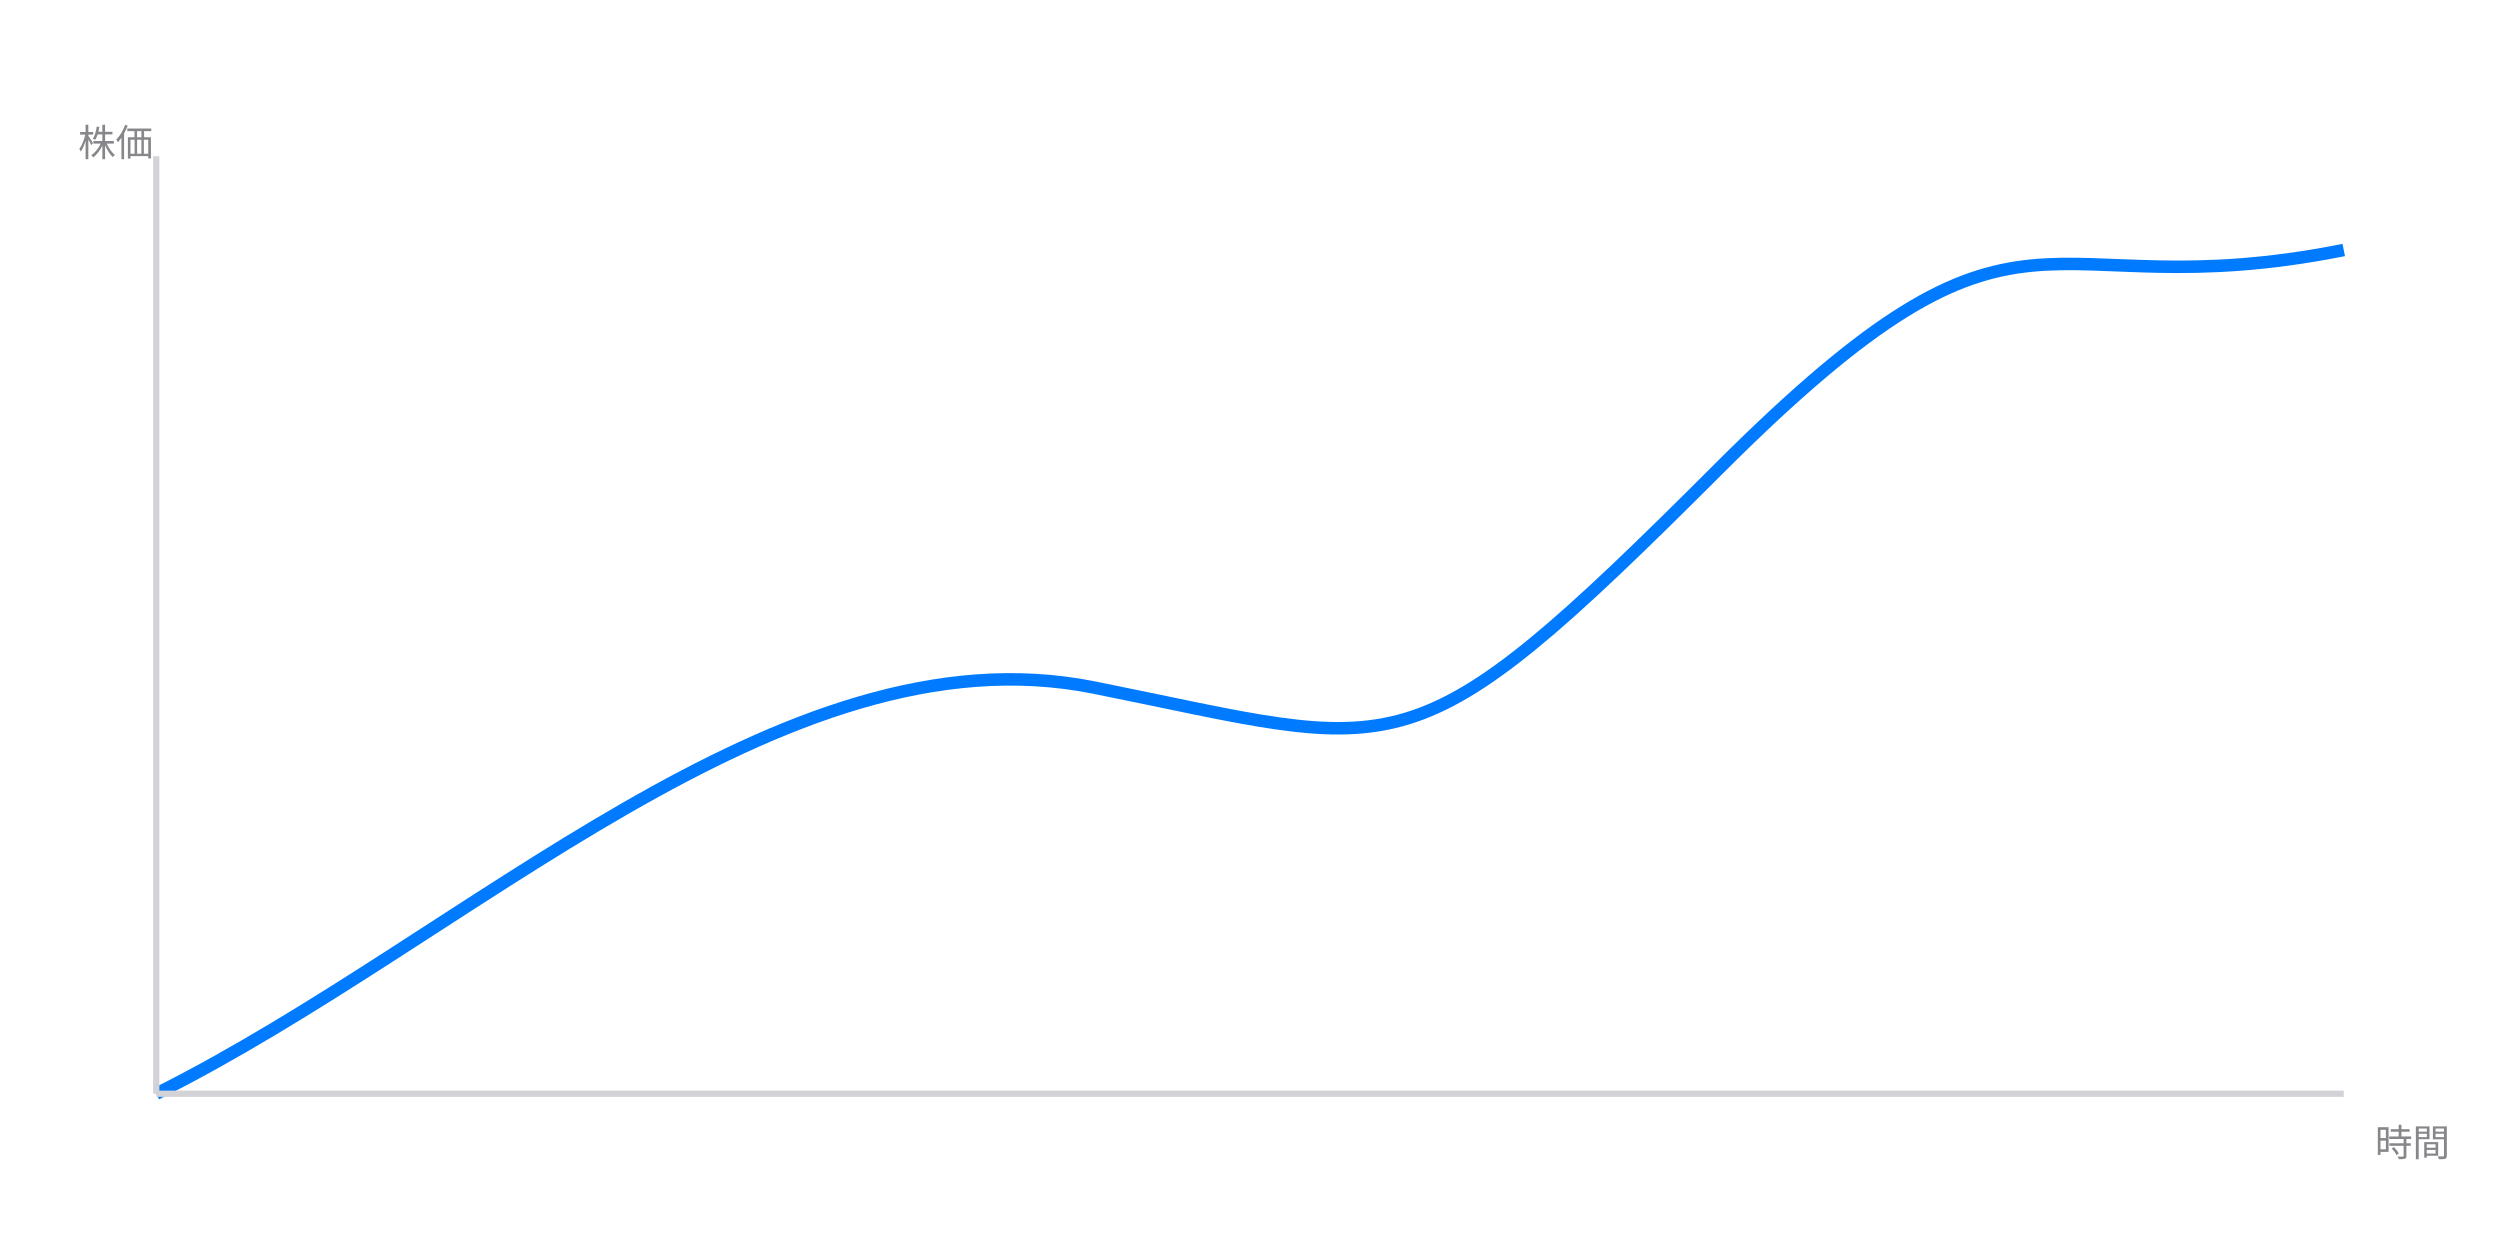
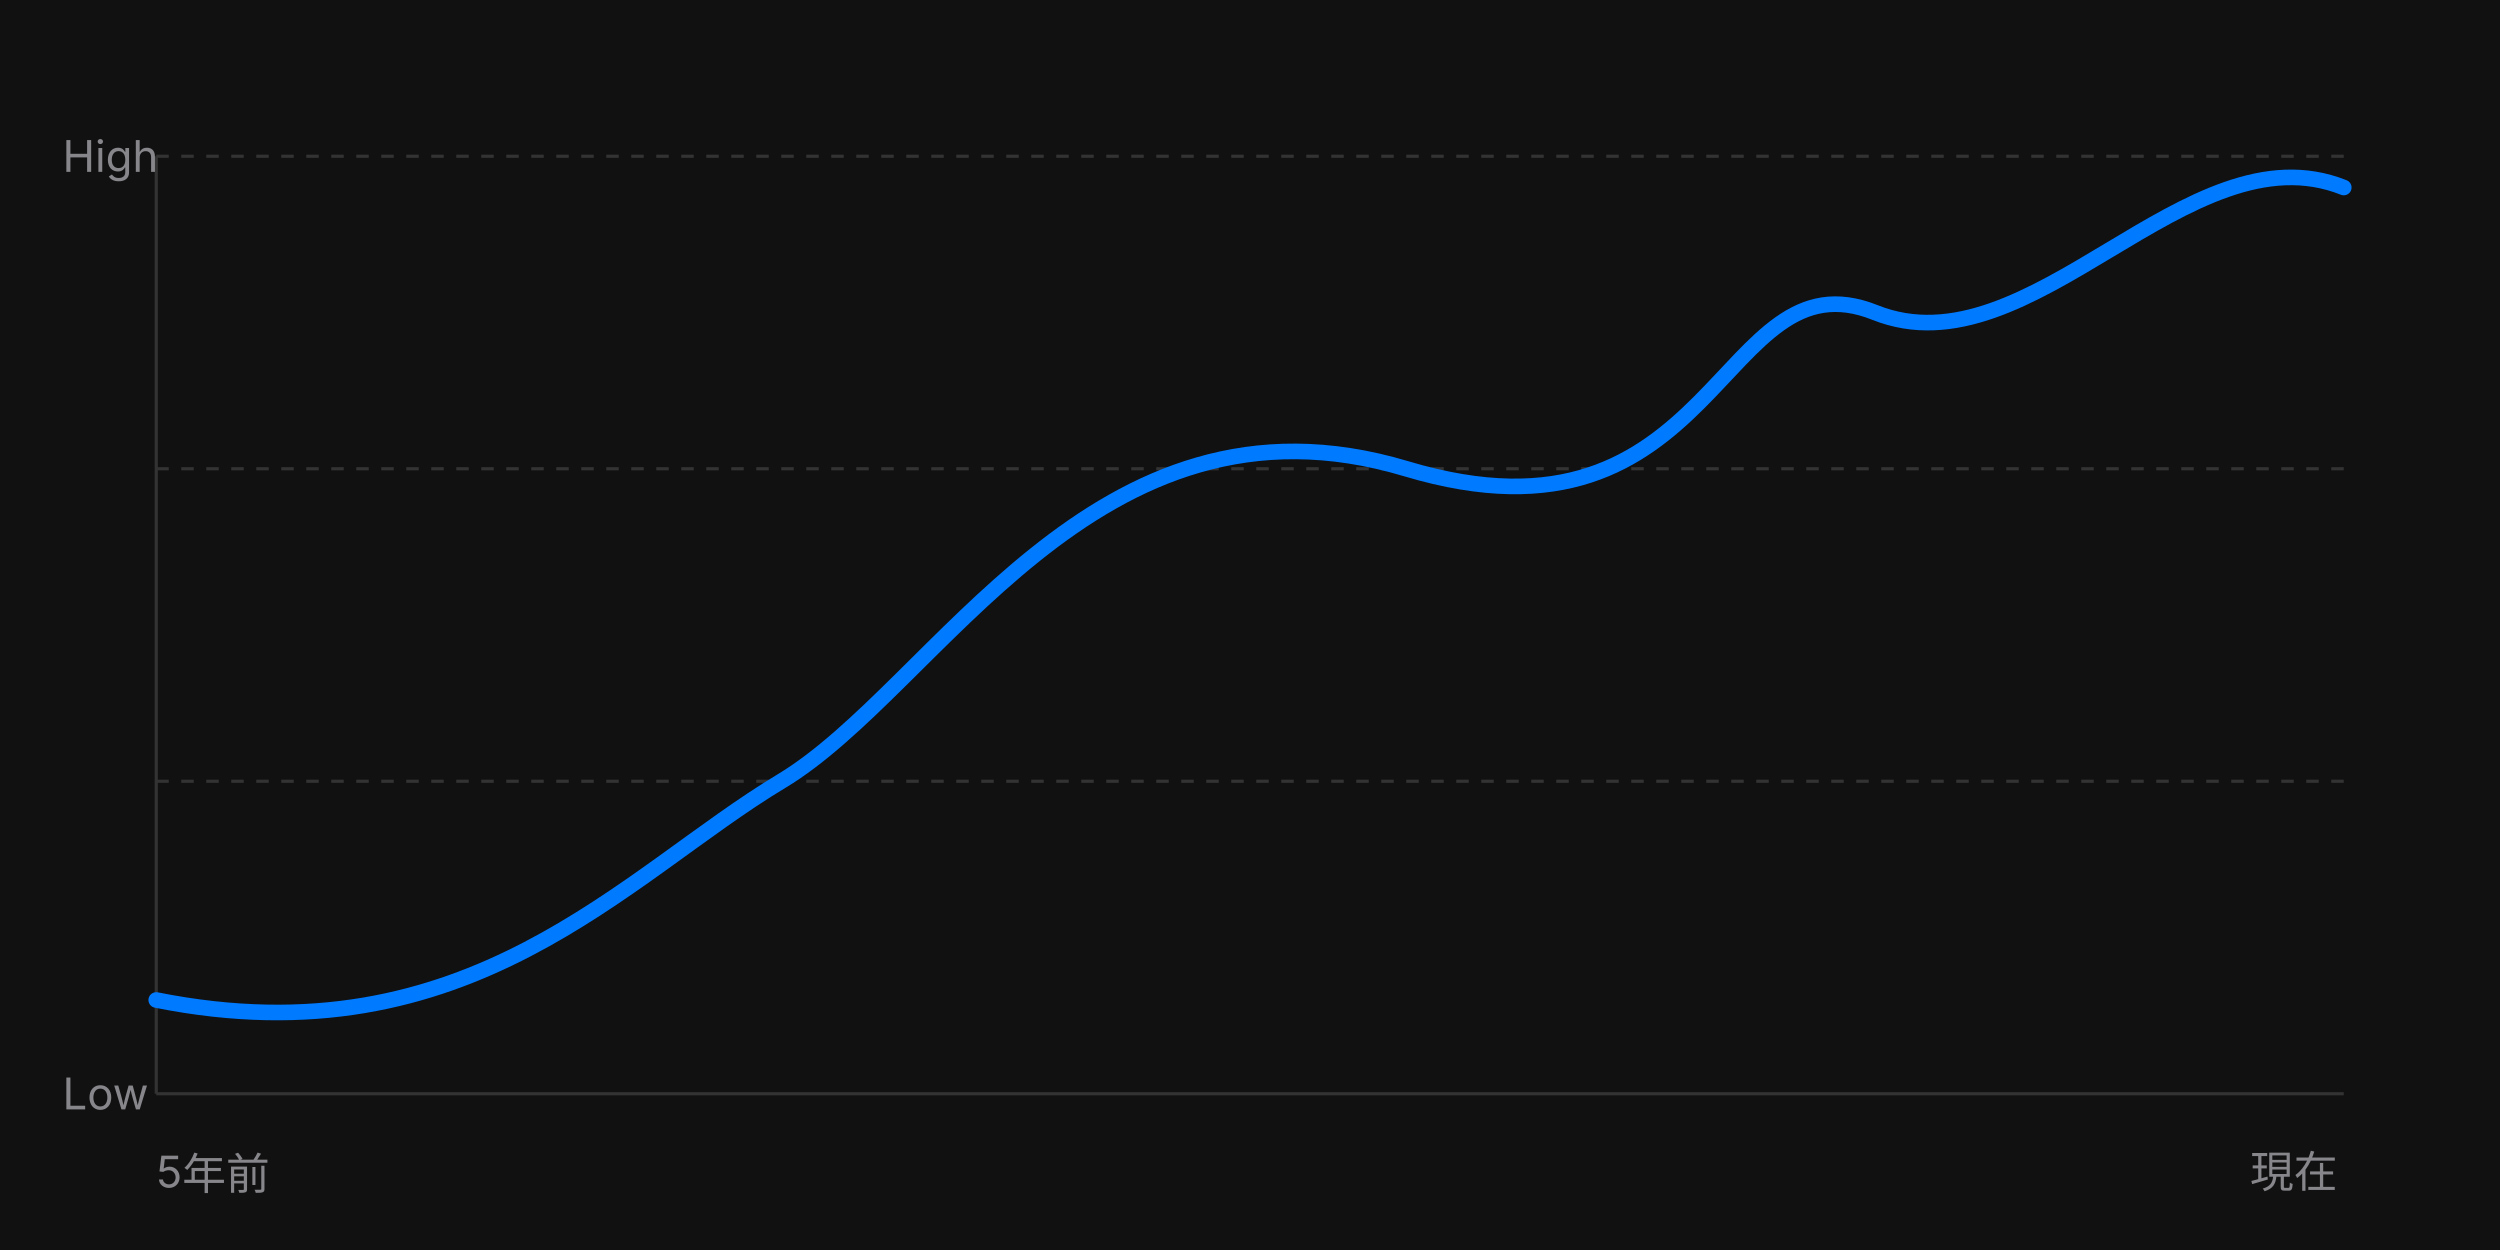
<svg xmlns="http://www.w3.org/2000/svg" viewBox="0 0 800 400">
-   <rect width="800" height="400" fill="#fff" />
-   <path d="M50,350 C 150,300 250,200 350,220 S 450,250 550,150 S 650,100 750,80" stroke="#007aff" stroke-width="4" fill="none" />
-   <line x1="50" y1="350" x2="750" y2="350" stroke="#d2d2d7" stroke-width="2" />
-   <line x1="50" y1="50" x2="50" y2="350" stroke="#d2d2d7" stroke-width="2" />
-   <text x="25" y="50" font-family="-apple-system, sans-serif" fill="#86868b">株価</text>
-   <text x="760" y="370" font-family="-apple-system, sans-serif" fill="#86868b">時間</text>
+   <rect width="800" height="400" fill="#111" />
+   <line x1="50" y1="350" x2="750" y2="350" stroke="#333" stroke-width="1" />
+   <line x1="50" y1="250" x2="750" y2="250" stroke="#333" stroke-width="1" stroke-dasharray="4" />
+   <line x1="50" y1="150" x2="750" y2="150" stroke="#333" stroke-width="1" stroke-dasharray="4" />
+   <line x1="50" y1="50" x2="750" y2="50" stroke="#333" stroke-width="1" stroke-dasharray="4" />
+   <line x1="50" y1="50" x2="50" y2="350" stroke="#333" stroke-width="1" />
+   <path d="M50,320 C 150,340 200,280 250,250 S 350,120 450,150 S 550,80 600,100 S 700,40 750,60" stroke="#007aff" stroke-width="5" fill="none" stroke-linecap="round" />
+   <text x="20" y="55" font-family="-apple-system, sans-serif" font-size="14" fill="#86868b">High</text>
+   <text x="20" y="355" font-family="-apple-system, sans-serif" font-size="14" fill="#86868b">Low</text>
+   <text x="50" y="380" font-family="-apple-system, sans-serif" font-size="14" fill="#86868b">5年前</text>
+   <text x="720" y="380" font-family="-apple-system, sans-serif" font-size="14" fill="#86868b">現在</text>
</svg>
